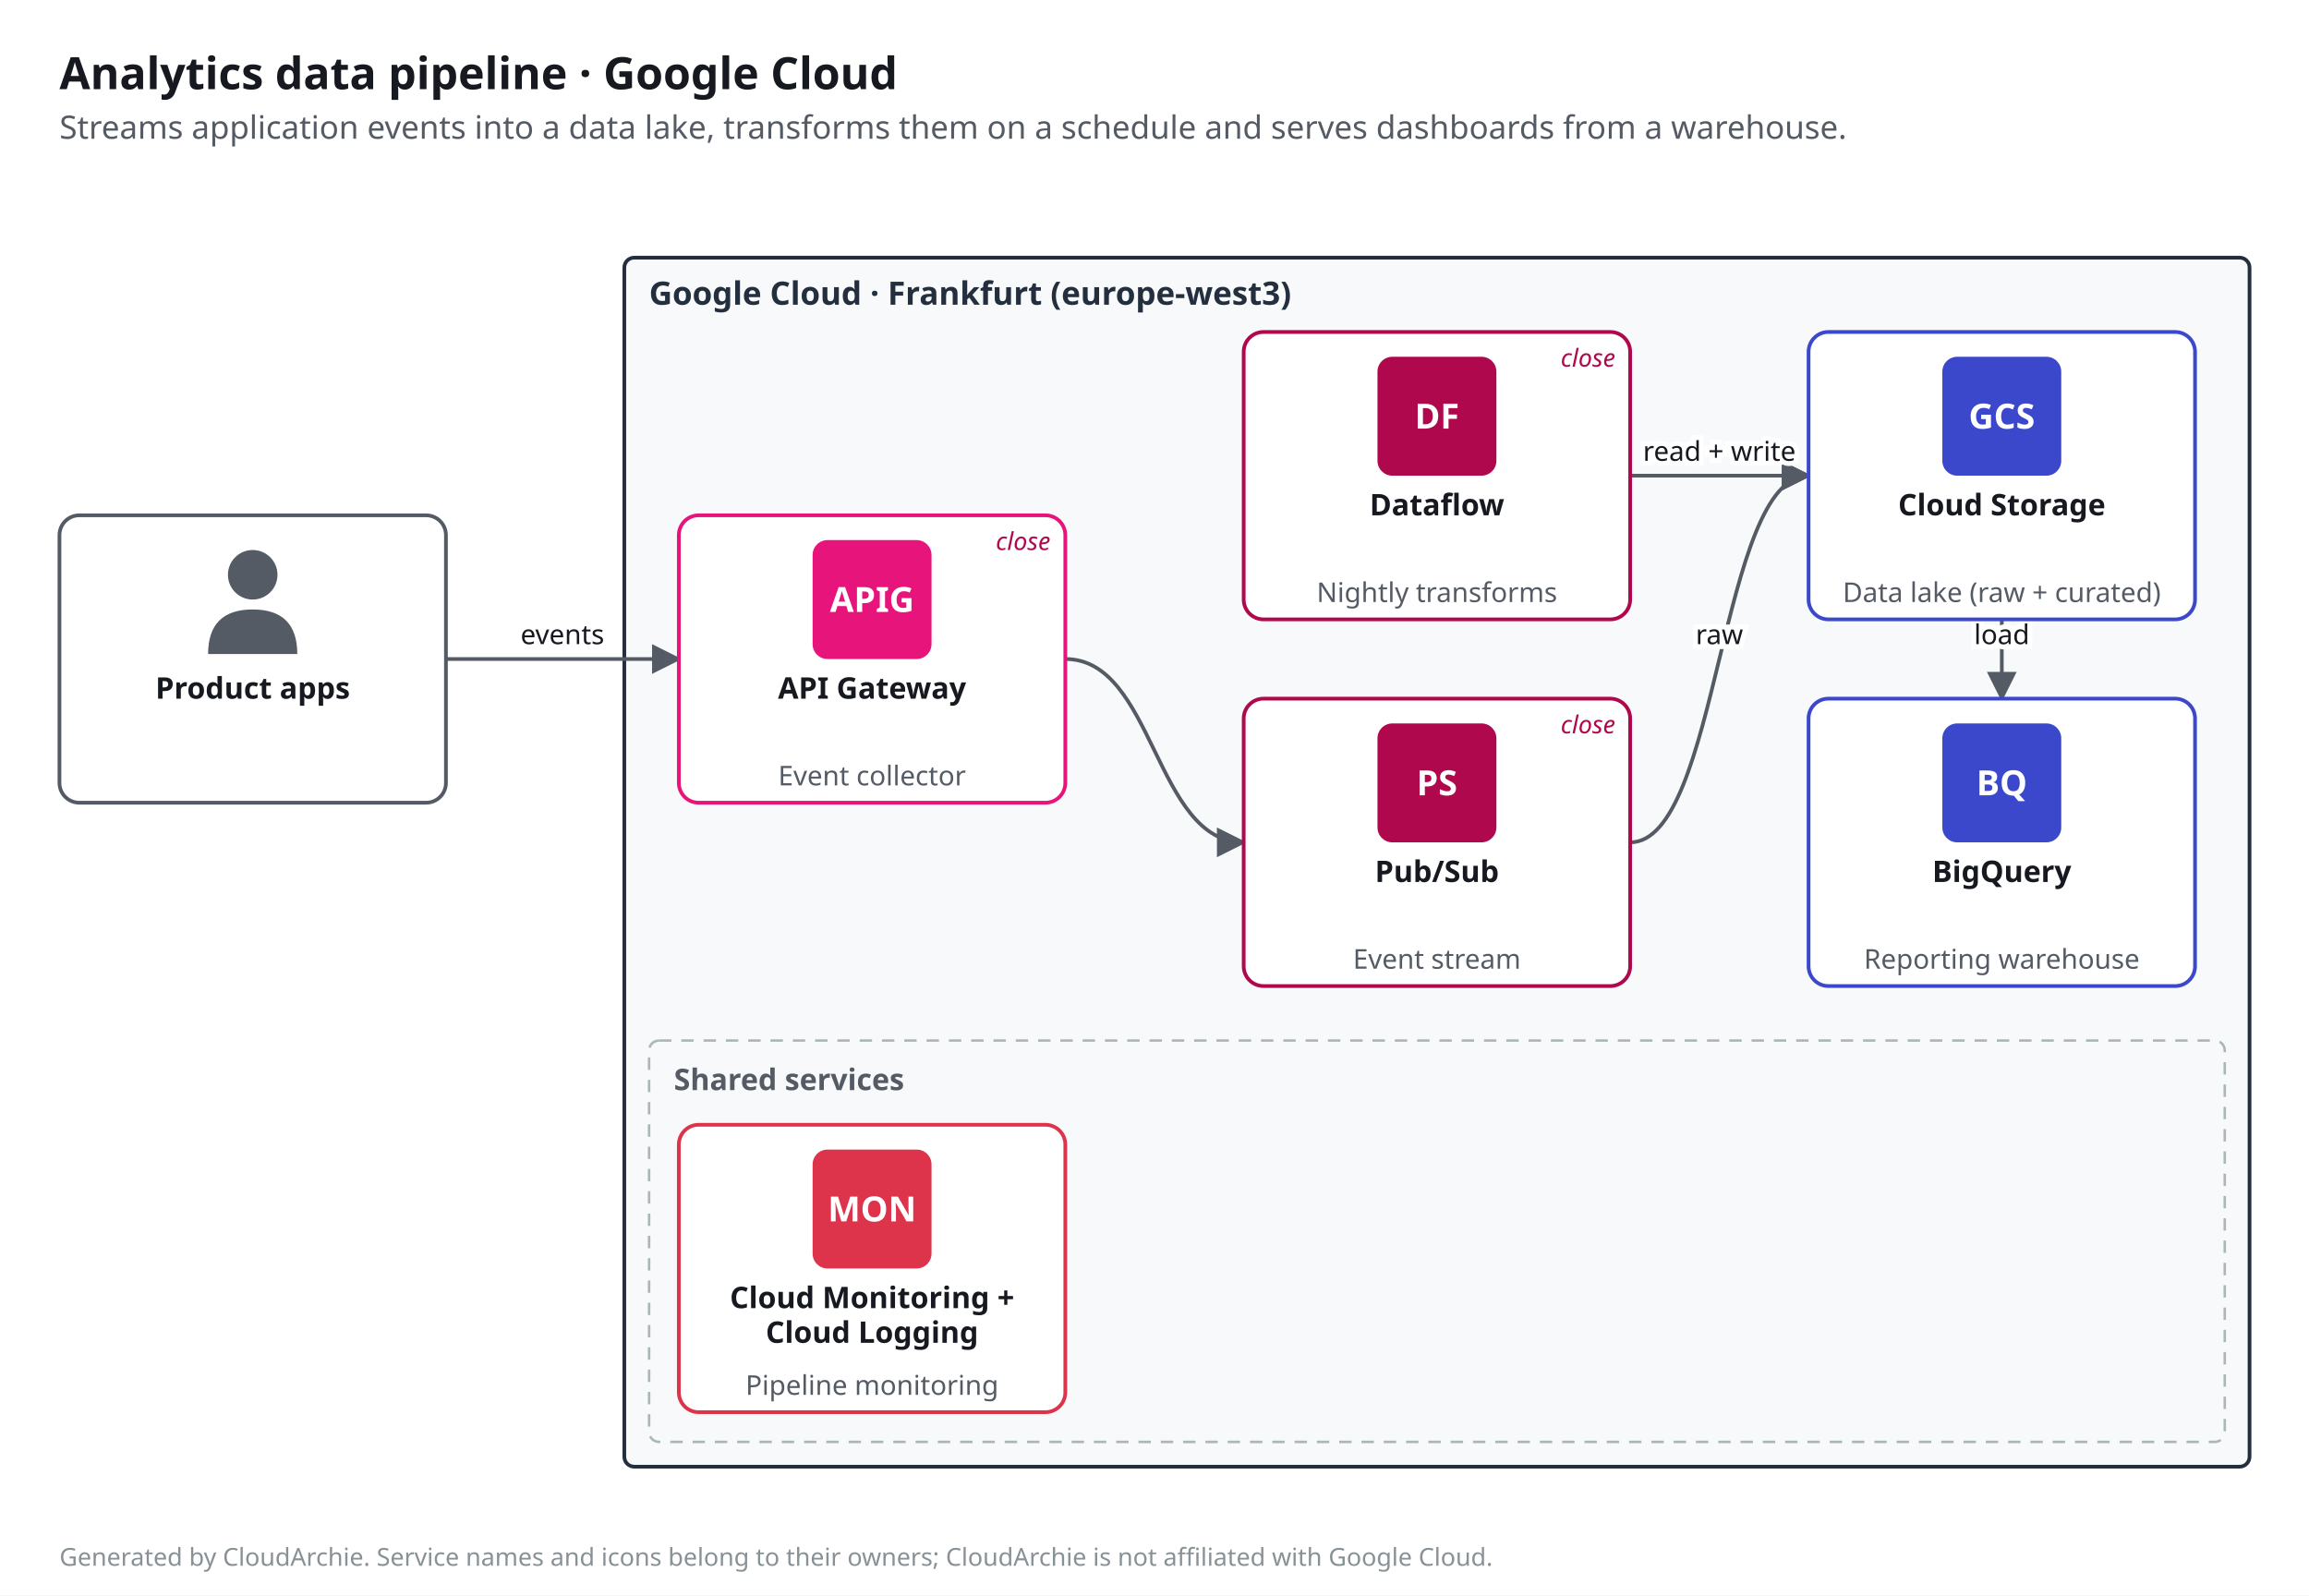
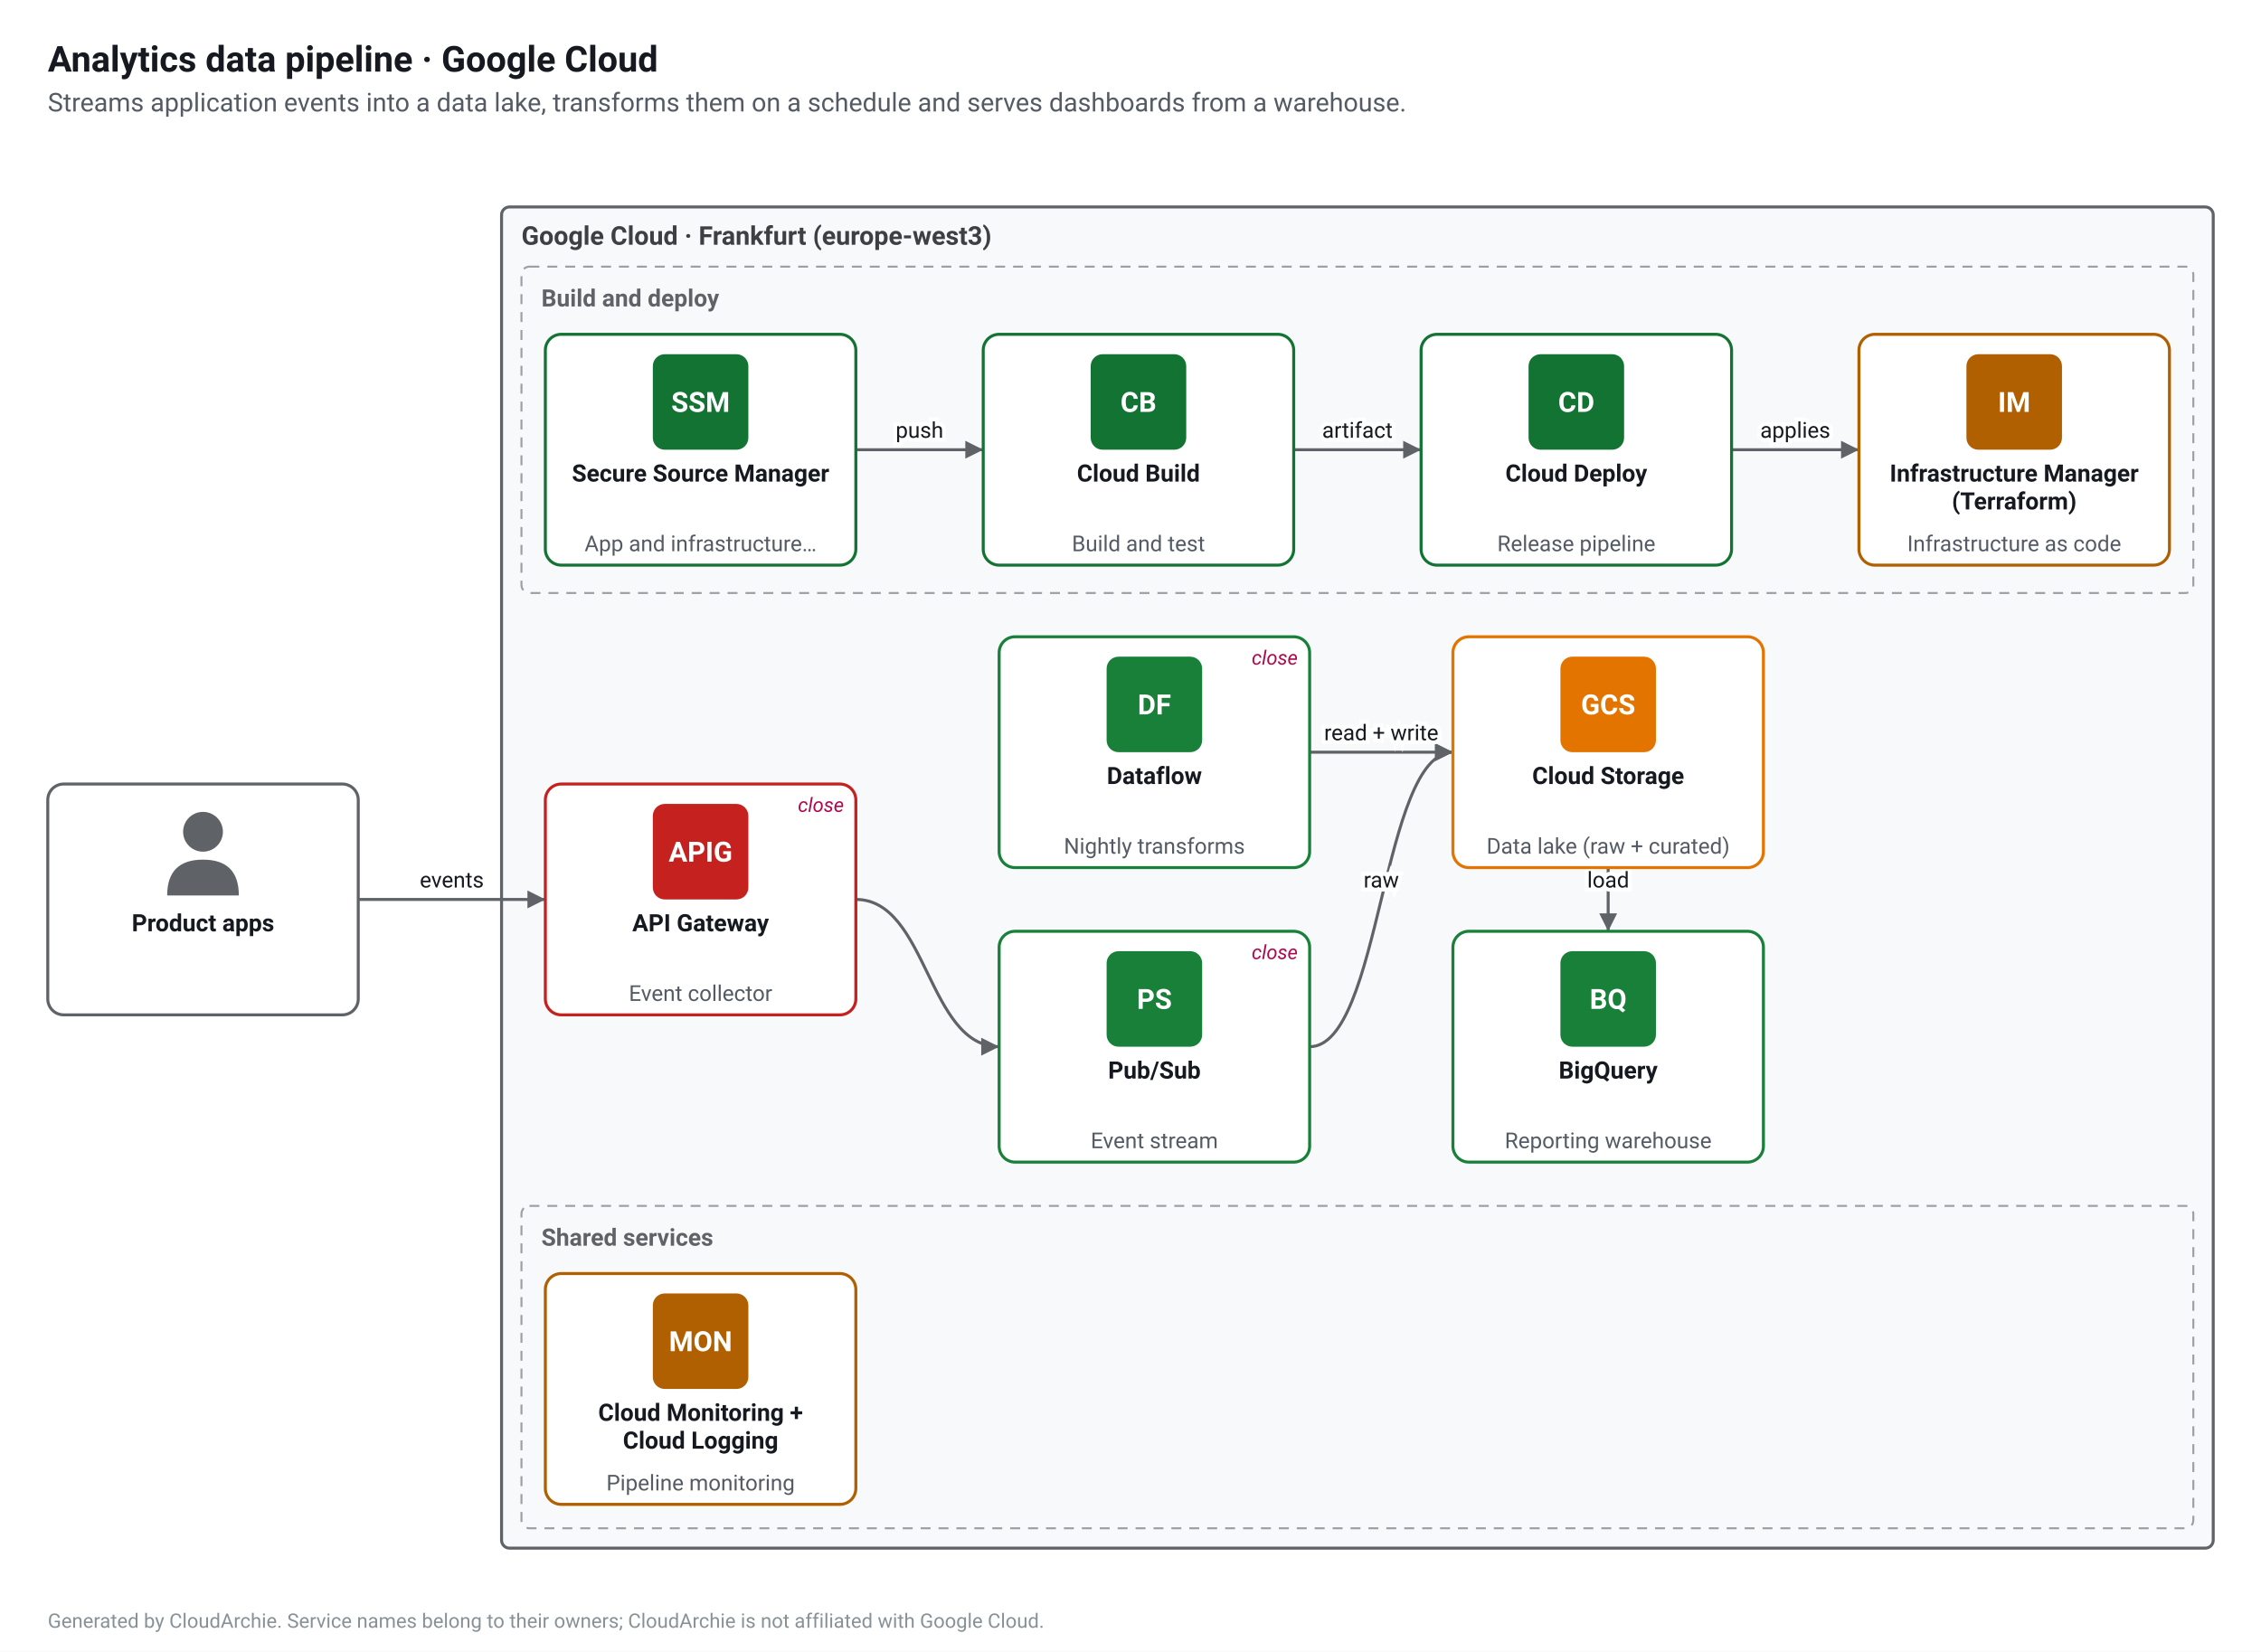
- <svg xmlns="http://www.w3.org/2000/svg" width="932" height="644" viewBox="0 0 932 644" role="img" aria-label="Analytics data pipeline on Google Cloud">
-   <style>.bg{fill:#ffffff}
- .title{font:600 18px sans-serif;fill:#16191f}
- .subtitle{font:13px sans-serif;fill:#545b64}
- .cloud{fill:#f8f9fa;stroke:#232f3e;stroke-width:1.5}
- .cloud-label{font:600 13px sans-serif;fill:#232f3e}
- .band{fill:none;stroke:#aab7b8;stroke-dasharray:5 4}
- .band-label{font:600 12px sans-serif;fill:#545b64}
- .node-box{fill:#ffffff;stroke-width:1.5}
- .badge{font:700 14px sans-serif;fill:#ffffff}
- .service{font:600 12px sans-serif;fill:#16191f}
- .label{font:11px sans-serif;fill:#545b64}
- .fidelity{font:italic 10px sans-serif;fill:#b0084d}
- .edge{fill:none;stroke:#545b64;stroke-width:1.5}
- .edge-label{font:11px sans-serif;fill:#16191f;paint-order:stroke;stroke:#ffffff;stroke-width:4}
- .footer{font:10px sans-serif;fill:#879196}</style>
-   <defs>
-     <marker id="arrow" viewBox="0 0 10 10" refX="9" refY="5" markerWidth="8" markerHeight="8" orient="auto-start-reverse">
-       <path d="M0,0 L10,5 L0,10 z" fill="#545b64" />
-     </marker>
-   </defs>
-   <rect class="bg" width="932" height="644" />
-   <text class="title" x="24" y="36">Analytics data pipeline · Google Cloud</text>
-   <text class="subtitle" x="24" y="56">Streams application events into a data lake, transforms them on a schedule and serves dashboards from a warehouse.</text>
-   <rect class="cloud" x="252" y="104" width="656" height="488" rx="4" />
-   <text class="cloud-label" x="262" y="123">Google Cloud · Frankfurt (europe-west3)</text>
-   <rect class="band" x="262" y="420" width="636" height="162" rx="4" />
-   <text class="band-label" x="272" y="440">Shared services</text>
-   <path class="edge" d="M180,266 C227,266 227,266 274,266" marker-end="url(#arrow)" />
-   <text class="edge-label" x="227" y="260" text-anchor="middle">events</text>
-   <path class="edge" d="M430,266 C466,266 466,340 502,340" marker-end="url(#arrow)" />
-   <path class="edge" d="M658,340 C694,340 694,192 730,192" marker-end="url(#arrow)" />
-   <text class="edge-label" x="694" y="260" text-anchor="middle">raw</text>
-   <path class="edge" d="M658,192 C694,192 694,192 730,192" marker-end="url(#arrow)" />
-   <text class="edge-label" x="694" y="186" text-anchor="middle">read + write</text>
-   <path class="edge" d="M808,250 C808,266 808,266 808,282" marker-end="url(#arrow)" />
-   <text class="edge-label" x="808" y="260" text-anchor="middle">load</text>
-   <g class="node" data-id="apps" data-capability="client">
-     <rect class="node-box" x="24" y="208" width="156" height="116" rx="8" style="stroke:#545B64" />
-     <g fill="#545B64">
-       <circle cx="102" cy="232" r="10" />
-       <path d="M84,264 Q84,246 102,246 Q120,246 120,264 Z" />
+ <svg xmlns="http://www.w3.org/2000/svg" class="ca-diagram ca-gcp" width="1136" height="830" viewBox="0 0 1136 830" role="img" aria-label="Analytics data pipeline on Google Cloud">
+   <style>.ca-gcp{font-family:Roboto, 'Helvetica Neue', Arial, sans-serif}
+ .ca-gcp .ca-bg{fill:#ffffff}
+ .ca-gcp .ca-title{font-size:18px;font-weight:600;fill:#16191f}
+ .ca-gcp .ca-subtitle{font-size:13px;fill:#545b64}
+ .ca-gcp .ca-cloud{fill:#F8F9FA;stroke:#5F6368;stroke-width:1.5;}
+ .ca-gcp .ca-cloud-label{font-size:13px;font-weight:600;fill:#3C4043}
+ .ca-gcp .ca-band{fill:none;stroke:#9AA0A6;stroke-dasharray:5 4}
+ .ca-gcp .ca-band-label{font-size:12px;font-weight:600;fill:#5F6368}
+ .ca-gcp .ca-node-box{fill:#ffffff;stroke-width:1.5}
+ .ca-gcp .ca-badge{font-size:14px;font-weight:700;fill:#ffffff}
+ .ca-gcp .ca-service{font-size:12px;font-weight:600;fill:#16191f}
+ .ca-gcp .ca-label{font-size:11px;fill:#545b64}
+ .ca-gcp .ca-fidelity{font-size:10px;font-style:italic;fill:#b0084d}
+ .ca-gcp .ca-edge{fill:none;stroke:#5F6368;stroke-width:1.5}
+ .ca-gcp .ca-arrow{fill:#5F6368}
+ .ca-gcp .ca-edge-label{font-size:11px;fill:#16191f;paint-order:stroke;stroke:#ffffff;stroke-width:4}
+ .ca-gcp .ca-footer{font-size:10px;fill:#879196}</style>
+   <rect class="ca-bg" width="1136" height="830" />
+   <text class="ca-title" x="24" y="36">Analytics data pipeline · Google Cloud</text>
+   <text class="ca-subtitle" x="24" y="56">Streams application events into a data lake, transforms them on a schedule and serves dashboards from a warehouse.</text>
+   <rect class="ca-cloud" x="252" y="104" width="860" height="674" rx="4" />
+   <text class="ca-cloud-label" x="262" y="123">Google Cloud · Frankfurt (europe-west3)</text>
+   <rect class="ca-band" x="262" y="134" width="840" height="164" rx="4" />
+   <text class="ca-band-label" x="272" y="154">Build and deploy</text>
+   <rect class="ca-band" x="262" y="606" width="840" height="162" rx="4" />
+   <text class="ca-band-label" x="272" y="626">Shared services</text>
+   <path class="ca-edge" data-from="apps" data-to="collector" d="M180,452 C227,452 227,452 274,452" />
+   <polygon class="ca-arrow" data-from="apps" data-to="collector" points="274,452 265,447.5 265,456.5" />
+   <text class="ca-edge-label" data-from="apps" data-to="collector" x="227" y="446" text-anchor="middle">events</text>
+   <path class="ca-edge" data-from="collector" data-to="stream" d="M430,452 C466,452 466,526 502,526" />
+   <polygon class="ca-arrow" data-from="collector" data-to="stream" points="502,526 493,521.5 493,530.5" />
+   <path class="ca-edge" data-from="stream" data-to="lake" d="M658,526 C694,526 694,378 730,378" />
+   <polygon class="ca-arrow" data-from="stream" data-to="lake" points="730,378 721,373.5 721,382.5" />
+   <text class="ca-edge-label" data-from="stream" data-to="lake" x="694" y="446" text-anchor="middle">raw</text>
+   <path class="ca-edge" data-from="etl" data-to="lake" d="M658,378 C694,378 694,378 730,378" />
+   <polygon class="ca-arrow" data-from="etl" data-to="lake" points="730,378 721,373.5 721,382.5" />
+   <text class="ca-edge-label" data-from="etl" data-to="lake" x="694" y="372" text-anchor="middle">read + write</text>
+   <path class="ca-edge" data-from="lake" data-to="warehouse" d="M808,436 C808,452 808,452 808,468" />
+   <polygon class="ca-arrow" data-from="lake" data-to="warehouse" points="808,468 803.5,459 812.5,459" />
+   <text class="ca-edge-label" data-from="lake" data-to="warehouse" x="808" y="446" text-anchor="middle">load</text>
+   <path class="ca-edge" data-from="repo" data-to="build" d="M430,226 C462,226 462,226 494,226" />
+   <polygon class="ca-arrow" data-from="repo" data-to="build" points="494,226 485,221.5 485,230.5" />
+   <text class="ca-edge-label" data-from="repo" data-to="build" x="462" y="220" text-anchor="middle">push</text>
+   <path class="ca-edge" data-from="build" data-to="deploy" d="M650,226 C682,226 682,226 714,226" />
+   <polygon class="ca-arrow" data-from="build" data-to="deploy" points="714,226 705,221.5 705,230.5" />
+   <text class="ca-edge-label" data-from="build" data-to="deploy" x="682" y="220" text-anchor="middle">artifact</text>
+   <path class="ca-edge" data-from="deploy" data-to="infra-code" d="M870,226 C902,226 902,226 934,226" />
+   <polygon class="ca-arrow" data-from="deploy" data-to="infra-code" points="934,226 925,221.5 925,230.5" />
+   <text class="ca-edge-label" data-from="deploy" data-to="infra-code" x="902" y="220" text-anchor="middle">applies</text>
+   <g class="node" data-id="apps" data-capability="client" data-stage="users">
+     <rect class="ca-node-box" x="24" y="394" width="156" height="116" rx="8" style="stroke:#5F6368" />
+     <g fill="#5F6368">
+       <circle cx="102" cy="418" r="10" />
+       <path d="M84,450 Q84,432 102,432 Q120,432 120,450 Z" />
    </g>
-     <text class="service" x="102" y="282" text-anchor="middle">Product apps</text>
+     <text class="ca-service" x="102" y="468" text-anchor="middle">Product apps</text>
  </g>
-   <g class="node" data-id="collector" data-capability="api-gateway">
-     <rect class="node-box" x="274" y="208" width="156" height="116" rx="8" style="stroke:#E7157B" />
-     <rect x="328" y="218" width="48" height="48" rx="6" fill="#E7157B" />
-     <text class="badge" x="352" y="247" text-anchor="middle">APIG</text>
-     <text class="service" x="352" y="282" text-anchor="middle">API Gateway</text>
-     <text class="label" x="352" y="317" text-anchor="middle">Event collector</text>
-     <text class="fidelity" x="424" y="222" text-anchor="end">close</text>
+   <g class="node" data-id="collector" data-capability="api-gateway" data-stage="serve">
+     <rect class="ca-node-box" x="274" y="394" width="156" height="116" rx="8" style="stroke:#C5221F" />
+     <rect x="328" y="404" width="48" height="48" rx="6" fill="#C5221F" />
+     <text class="ca-badge" x="352" y="433" text-anchor="middle">APIG</text>
+     <text class="ca-service" x="352" y="468" text-anchor="middle">API Gateway</text>
+     <text class="ca-label" x="352" y="503" text-anchor="middle">Event collector</text>
+     <text class="ca-fidelity" x="424" y="408" text-anchor="end">close</text>
  </g>
-   <g class="node" data-id="stream" data-capability="stream">
-     <rect class="node-box" x="502" y="282" width="156" height="116" rx="8" style="stroke:#B0084D" />
-     <rect x="556" y="292" width="48" height="48" rx="6" fill="#B0084D" />
-     <text class="badge" x="580" y="321" text-anchor="middle">PS</text>
-     <text class="service" x="580" y="356" text-anchor="middle">Pub/Sub</text>
-     <text class="label" x="580" y="391" text-anchor="middle">Event stream</text>
-     <text class="fidelity" x="652" y="296" text-anchor="end">close</text>
+   <g class="node" data-id="stream" data-capability="stream" data-stage="integrate">
+     <rect class="ca-node-box" x="502" y="468" width="156" height="116" rx="8" style="stroke:#188038" />
+     <rect x="556" y="478" width="48" height="48" rx="6" fill="#188038" />
+     <text class="ca-badge" x="580" y="507" text-anchor="middle">PS</text>
+     <text class="ca-service" x="580" y="542" text-anchor="middle">Pub/Sub</text>
+     <text class="ca-label" x="580" y="577" text-anchor="middle">Event stream</text>
+     <text class="ca-fidelity" x="652" y="482" text-anchor="end">close</text>
  </g>
-   <g class="node" data-id="etl" data-capability="batch-etl">
-     <rect class="node-box" x="502" y="134" width="156" height="116" rx="8" style="stroke:#B0084D" />
-     <rect x="556" y="144" width="48" height="48" rx="6" fill="#B0084D" />
-     <text class="badge" x="580" y="173" text-anchor="middle">DF</text>
-     <text class="service" x="580" y="208" text-anchor="middle">Dataflow</text>
-     <text class="label" x="580" y="243" text-anchor="middle">Nightly transforms</text>
-     <text class="fidelity" x="652" y="148" text-anchor="end">close</text>
+   <g class="node" data-id="etl" data-capability="batch-etl" data-stage="integrate">
+     <rect class="ca-node-box" x="502" y="320" width="156" height="116" rx="8" style="stroke:#188038" />
+     <rect x="556" y="330" width="48" height="48" rx="6" fill="#188038" />
+     <text class="ca-badge" x="580" y="359" text-anchor="middle">DF</text>
+     <text class="ca-service" x="580" y="394" text-anchor="middle">Dataflow</text>
+     <text class="ca-label" x="580" y="429" text-anchor="middle">Nightly transforms</text>
+     <text class="ca-fidelity" x="652" y="334" text-anchor="end">close</text>
  </g>
-   <g class="node" data-id="lake" data-capability="object-storage">
-     <rect class="node-box" x="730" y="134" width="156" height="116" rx="8" style="stroke:#3B48CC" />
-     <rect x="784" y="144" width="48" height="48" rx="6" fill="#3B48CC" />
-     <text class="badge" x="808" y="173" text-anchor="middle">GCS</text>
-     <text class="service" x="808" y="208" text-anchor="middle">Cloud Storage</text>
-     <text class="label" x="808" y="243" text-anchor="middle">Data lake (raw + curated)</text>
+   <g class="node" data-id="lake" data-capability="object-storage" data-stage="store">
+     <rect class="ca-node-box" x="730" y="320" width="156" height="116" rx="8" style="stroke:#E37400" />
+     <rect x="784" y="330" width="48" height="48" rx="6" fill="#E37400" />
+     <text class="ca-badge" x="808" y="359" text-anchor="middle">GCS</text>
+     <text class="ca-service" x="808" y="394" text-anchor="middle">Cloud Storage</text>
+     <text class="ca-label" x="808" y="429" text-anchor="middle">Data lake (raw + curated)</text>
  </g>
-   <g class="node" data-id="warehouse" data-capability="data-warehouse">
-     <rect class="node-box" x="730" y="282" width="156" height="116" rx="8" style="stroke:#3B48CC" />
-     <rect x="784" y="292" width="48" height="48" rx="6" fill="#3B48CC" />
-     <text class="badge" x="808" y="321" text-anchor="middle">BQ</text>
-     <text class="service" x="808" y="356" text-anchor="middle">BigQuery</text>
-     <text class="label" x="808" y="391" text-anchor="middle">Reporting warehouse</text>
+   <g class="node" data-id="warehouse" data-capability="data-warehouse" data-stage="store">
+     <rect class="ca-node-box" x="730" y="468" width="156" height="116" rx="8" style="stroke:#188038" />
+     <rect x="784" y="478" width="48" height="48" rx="6" fill="#188038" />
+     <text class="ca-badge" x="808" y="507" text-anchor="middle">BQ</text>
+     <text class="ca-service" x="808" y="542" text-anchor="middle">BigQuery</text>
+     <text class="ca-label" x="808" y="577" text-anchor="middle">Reporting warehouse</text>
  </g>
-   <g class="node" data-id="logs" data-capability="monitoring">
-     <rect class="node-box" x="274" y="454" width="156" height="116" rx="8" style="stroke:#DD344C" />
-     <rect x="328" y="464" width="48" height="48" rx="6" fill="#DD344C" />
-     <text class="badge" x="352" y="493" text-anchor="middle">MON</text>
-     <text class="service" x="352" y="528" text-anchor="middle">Cloud Monitoring +</text>
-     <text class="service" x="352" y="542" text-anchor="middle">Cloud Logging</text>
-     <text class="label" x="352" y="563" text-anchor="middle">Pipeline monitoring</text>
+   <g class="node" data-id="logs" data-capability="monitoring" data-stage="operate">
+     <rect class="ca-node-box" x="274" y="640" width="156" height="116" rx="8" style="stroke:#B06000" />
+     <rect x="328" y="650" width="48" height="48" rx="6" fill="#B06000" />
+     <text class="ca-badge" x="352" y="679" text-anchor="middle">MON</text>
+     <text class="ca-service" x="352" y="714" text-anchor="middle">Cloud Monitoring +</text>
+     <text class="ca-service" x="352" y="728" text-anchor="middle">Cloud Logging</text>
+     <text class="ca-label" x="352" y="749" text-anchor="middle">Pipeline monitoring</text>
  </g>
-   <text class="footer" x="24" y="632">Generated by CloudArchie. Service names and icons belong to their owners; CloudArchie is not affiliated with Google Cloud.</text>
+   <g class="node" data-id="repo" data-capability="source-control" data-stage="code">
+     <rect class="ca-node-box" x="274" y="168" width="156" height="116" rx="8" style="stroke:#137333" />
+     <rect x="328" y="178" width="48" height="48" rx="6" fill="#137333" />
+     <text class="ca-badge" x="352" y="207" text-anchor="middle">SSM</text>
+     <text class="ca-service" x="352" y="242" text-anchor="middle">Secure Source Manager</text>
+     <text class="ca-label" x="352" y="277" text-anchor="middle">App and infrastructure…</text>
+   </g>
+   <g class="node" data-id="build" data-capability="ci-build" data-stage="build">
+     <rect class="ca-node-box" x="494" y="168" width="156" height="116" rx="8" style="stroke:#137333" />
+     <rect x="548" y="178" width="48" height="48" rx="6" fill="#137333" />
+     <text class="ca-badge" x="572" y="207" text-anchor="middle">CB</text>
+     <text class="ca-service" x="572" y="242" text-anchor="middle">Cloud Build</text>
+     <text class="ca-label" x="572" y="277" text-anchor="middle">Build and test</text>
+   </g>
+   <g class="node" data-id="deploy" data-capability="cd-deploy" data-stage="ship">
+     <rect class="ca-node-box" x="714" y="168" width="156" height="116" rx="8" style="stroke:#137333" />
+     <rect x="768" y="178" width="48" height="48" rx="6" fill="#137333" />
+     <text class="ca-badge" x="792" y="207" text-anchor="middle">CD</text>
+     <text class="ca-service" x="792" y="242" text-anchor="middle">Cloud Deploy</text>
+     <text class="ca-label" x="792" y="277" text-anchor="middle">Release pipeline</text>
+   </g>
+   <g class="node" data-id="infra-code" data-capability="iac" data-stage="code">
+     <rect class="ca-node-box" x="934" y="168" width="156" height="116" rx="8" style="stroke:#B06000" />
+     <rect x="988" y="178" width="48" height="48" rx="6" fill="#B06000" />
+     <text class="ca-badge" x="1012" y="207" text-anchor="middle">IM</text>
+     <text class="ca-service" x="1012" y="242" text-anchor="middle">Infrastructure Manager</text>
+     <text class="ca-service" x="1012" y="256" text-anchor="middle">(Terraform)</text>
+     <text class="ca-label" x="1012" y="277" text-anchor="middle">Infrastructure as code</text>
+   </g>
+   <text class="ca-footer" x="24" y="818">Generated by CloudArchie. Service names belong to their owners; CloudArchie is not affiliated with Google Cloud.</text>
</svg>
